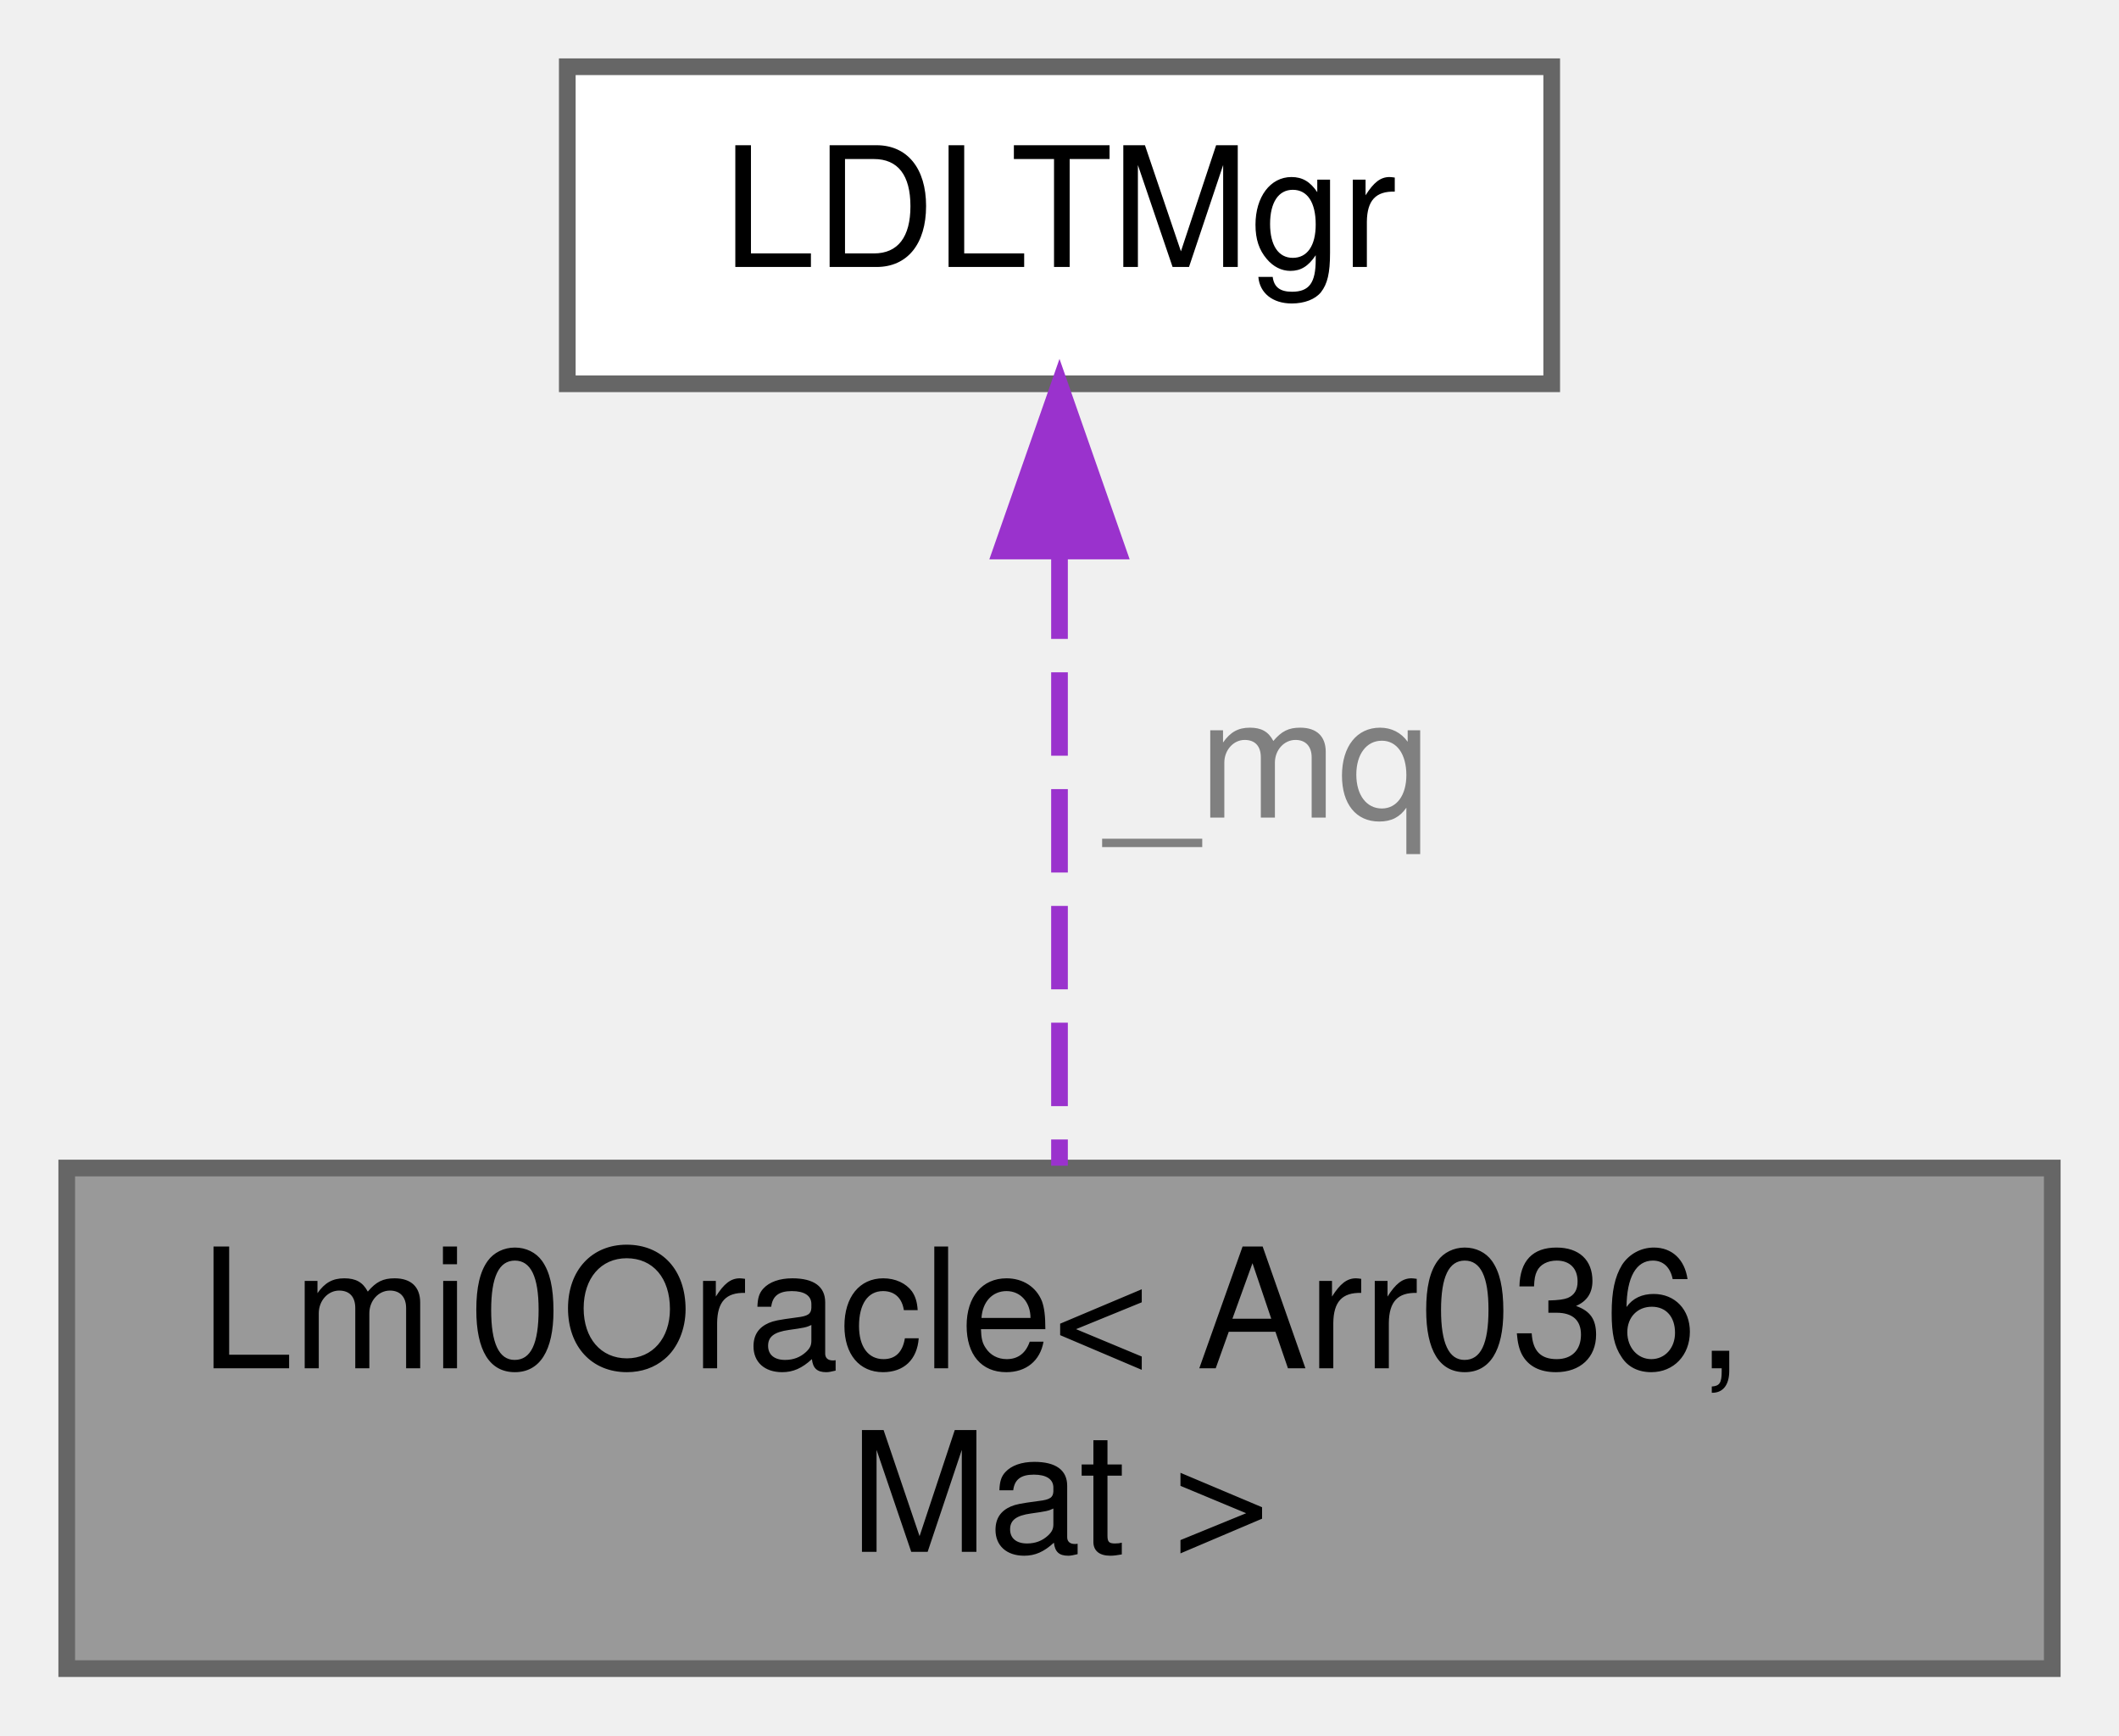
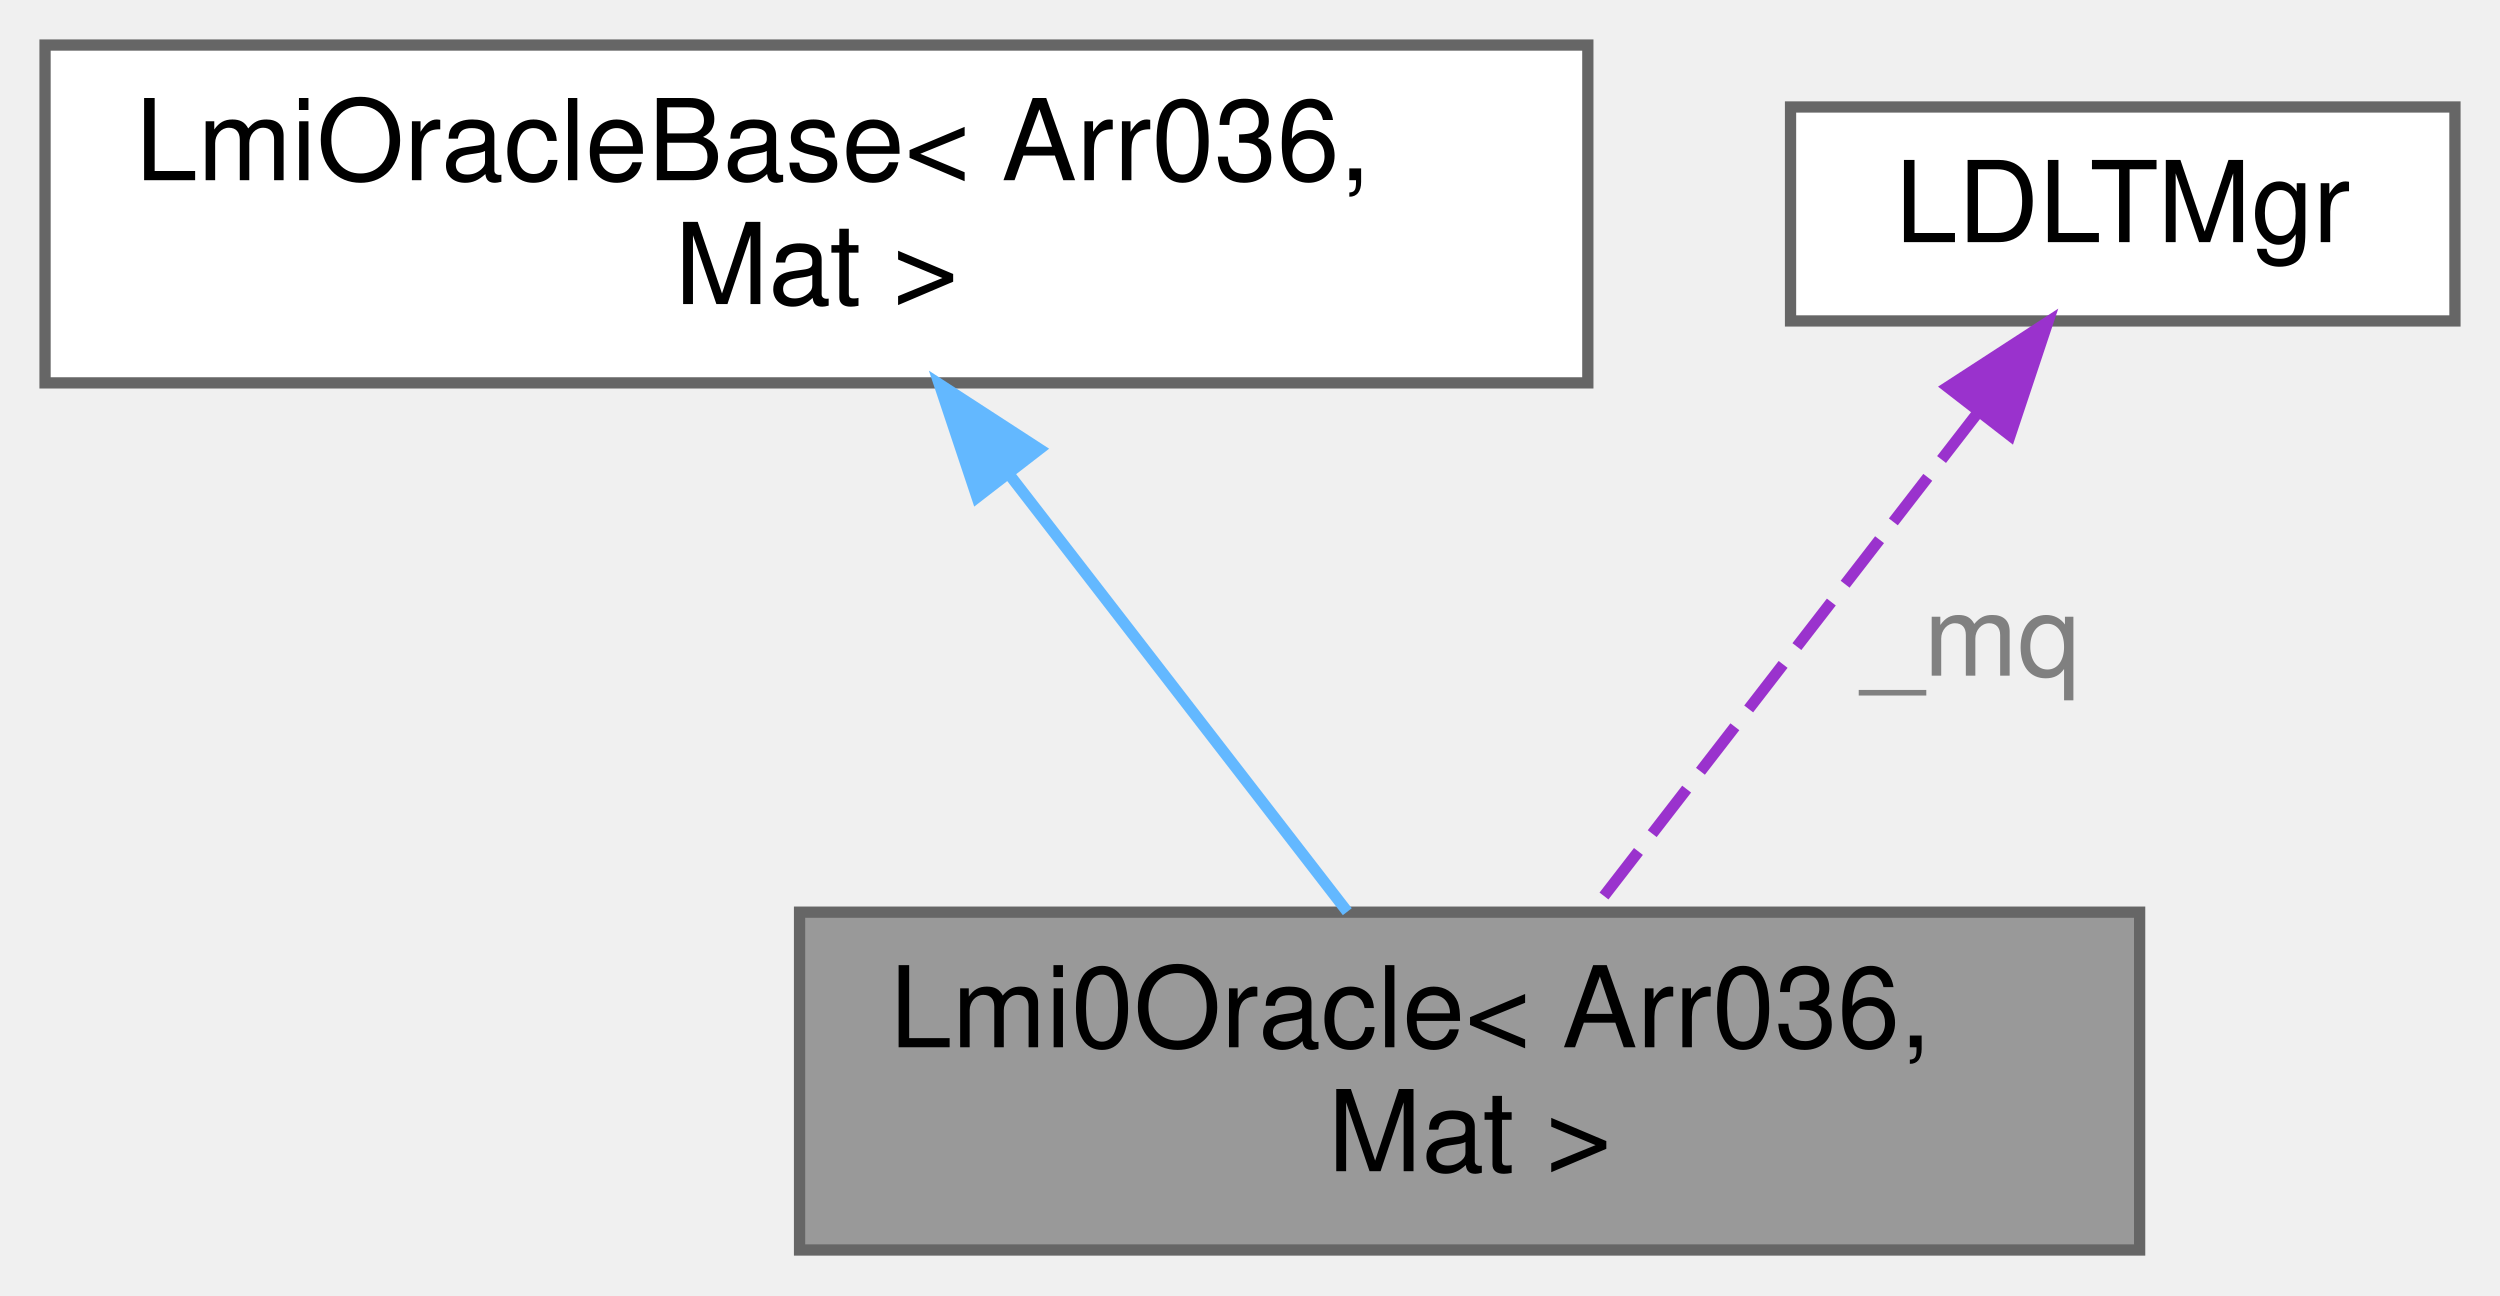
- <svg xmlns="http://www.w3.org/2000/svg" xmlns:xlink="http://www.w3.org/1999/xlink" width="127pt" height="104pt" viewBox="0.00 0.00 127.00 104.00">
-   <g id="graph0" class="graph" transform="scale(1 1) rotate(0) translate(4 100)">
+ <svg xmlns="http://www.w3.org/2000/svg" xmlns:xlink="http://www.w3.org/1999/xlink" width="222pt" height="115pt" viewBox="0.00 0.00 222.00 115.00">
+   <g id="graph0" class="graph" transform="scale(1 1) rotate(0) translate(4 111)">
    <g id="Node000001" class="node">
      <g id="a_Node000001">
        <a xlink:title="Oracle for Linear Matrix Inequality (LMI) feasibility problems.">
-           <polygon fill="#999999" stroke="#666666" points="119,-30 0,-30 0,0 119,0 119,-30" />
-           <text text-anchor="start" x="8" y="-18" font-family="Helvetica,sans-Serif" font-size="10.00">Lmi0Oracle&lt; Arr036,</text>
-           <text text-anchor="middle" x="59.5" y="-7" font-family="Helvetica,sans-Serif" font-size="10.00"> Mat &gt;</text>
+           <polygon fill="#999999" stroke="#666666" points="186,-30 67,-30 67,0 186,0 186,-30" />
+           <text text-anchor="start" x="75" y="-18" font-family="Helvetica,sans-Serif" font-size="10.00">Lmi0Oracle&lt; Arr036,</text>
+           <text text-anchor="middle" x="126.5" y="-7" font-family="Helvetica,sans-Serif" font-size="10.00"> Mat &gt;</text>
        </a>
      </g>
    </g>
    <g id="Node000002" class="node">
      <g id="a_Node000002">
-         <a xlink:href="classLDLTMgr.html" target="_top" xlink:title="LDLT factorization.">
-           <polygon fill="white" stroke="#666666" points="89,-96 30,-96 30,-77 89,-77 89,-96" />
-           <text text-anchor="middle" x="59.5" y="-84" font-family="Helvetica,sans-Serif" font-size="10.00">LDLTMgr</text>
+         <a xlink:href="classLmiOracleBase.html" target="_top" xlink:title="Shared skeleton for Linear Matrix Inequality oracles.">
+           <polygon fill="white" stroke="#666666" points="137,-107 0,-107 0,-77 137,-77 137,-107" />
+           <text text-anchor="start" x="8" y="-95" font-family="Helvetica,sans-Serif" font-size="10.00">LmiOracleBase&lt; Arr036,</text>
+           <text text-anchor="middle" x="68.5" y="-84" font-family="Helvetica,sans-Serif" font-size="10.00"> Mat &gt;</text>
        </a>
      </g>
    </g>
    <g id="edge1_Node000001_Node000002" class="edge">
      <g id="a_edge1_Node000001_Node000002">
        <a xlink:title=" ">
-           <path fill="none" stroke="#9a32cd" stroke-dasharray="5,2" d="M59.5,-66.71C59.5,-55.19 59.5,-40.68 59.5,-30.14" />
-           <polygon fill="#9a32cd" stroke="#9a32cd" points="56,-66.98 59.5,-76.98 63,-66.98 56,-66.98" />
+           <path fill="none" stroke="#63b8ff" d="M85.72,-68.74C95.41,-56.2 107.23,-40.92 115.64,-30.04" />
+           <polygon fill="#63b8ff" stroke="#63b8ff" points="82.76,-66.84 79.41,-76.89 88.3,-71.12 82.76,-66.84" />
        </a>
      </g>
-       <text text-anchor="middle" x="72" y="-51" font-family="Helvetica,sans-Serif" font-size="10.00" fill="grey"> _mq</text>
+     </g>
+     <g id="Node000003" class="node">
+       <g id="a_Node000003">
+         <a xlink:href="classLDLTMgr.html" target="_top" xlink:title="LDLT factorization.">
+           <polygon fill="white" stroke="#666666" points="214,-101.5 155,-101.5 155,-82.5 214,-82.5 214,-101.5" />
+           <text text-anchor="middle" x="184.5" y="-89.5" font-family="Helvetica,sans-Serif" font-size="10.00">LDLTMgr</text>
+         </a>
+       </g>
+     </g>
+     <g id="edge2_Node000001_Node000003" class="edge">
+       <g id="a_edge2_Node000001_Node000003">
+         <a xlink:title=" ">
+           <path fill="none" stroke="#9a32cd" stroke-dasharray="5,2" d="M171.47,-74.15C161.21,-60.88 147.08,-42.61 137.41,-30.11" />
+           <polygon fill="#9a32cd" stroke="#9a32cd" points="168.96,-76.63 177.85,-82.4 174.5,-72.34 168.96,-76.63" />
+         </a>
+       </g>
+       <text text-anchor="middle" x="171" y="-51" font-family="Helvetica,sans-Serif" font-size="10.00" fill="grey"> _mq</text>
    </g>
  </g>
</svg>
